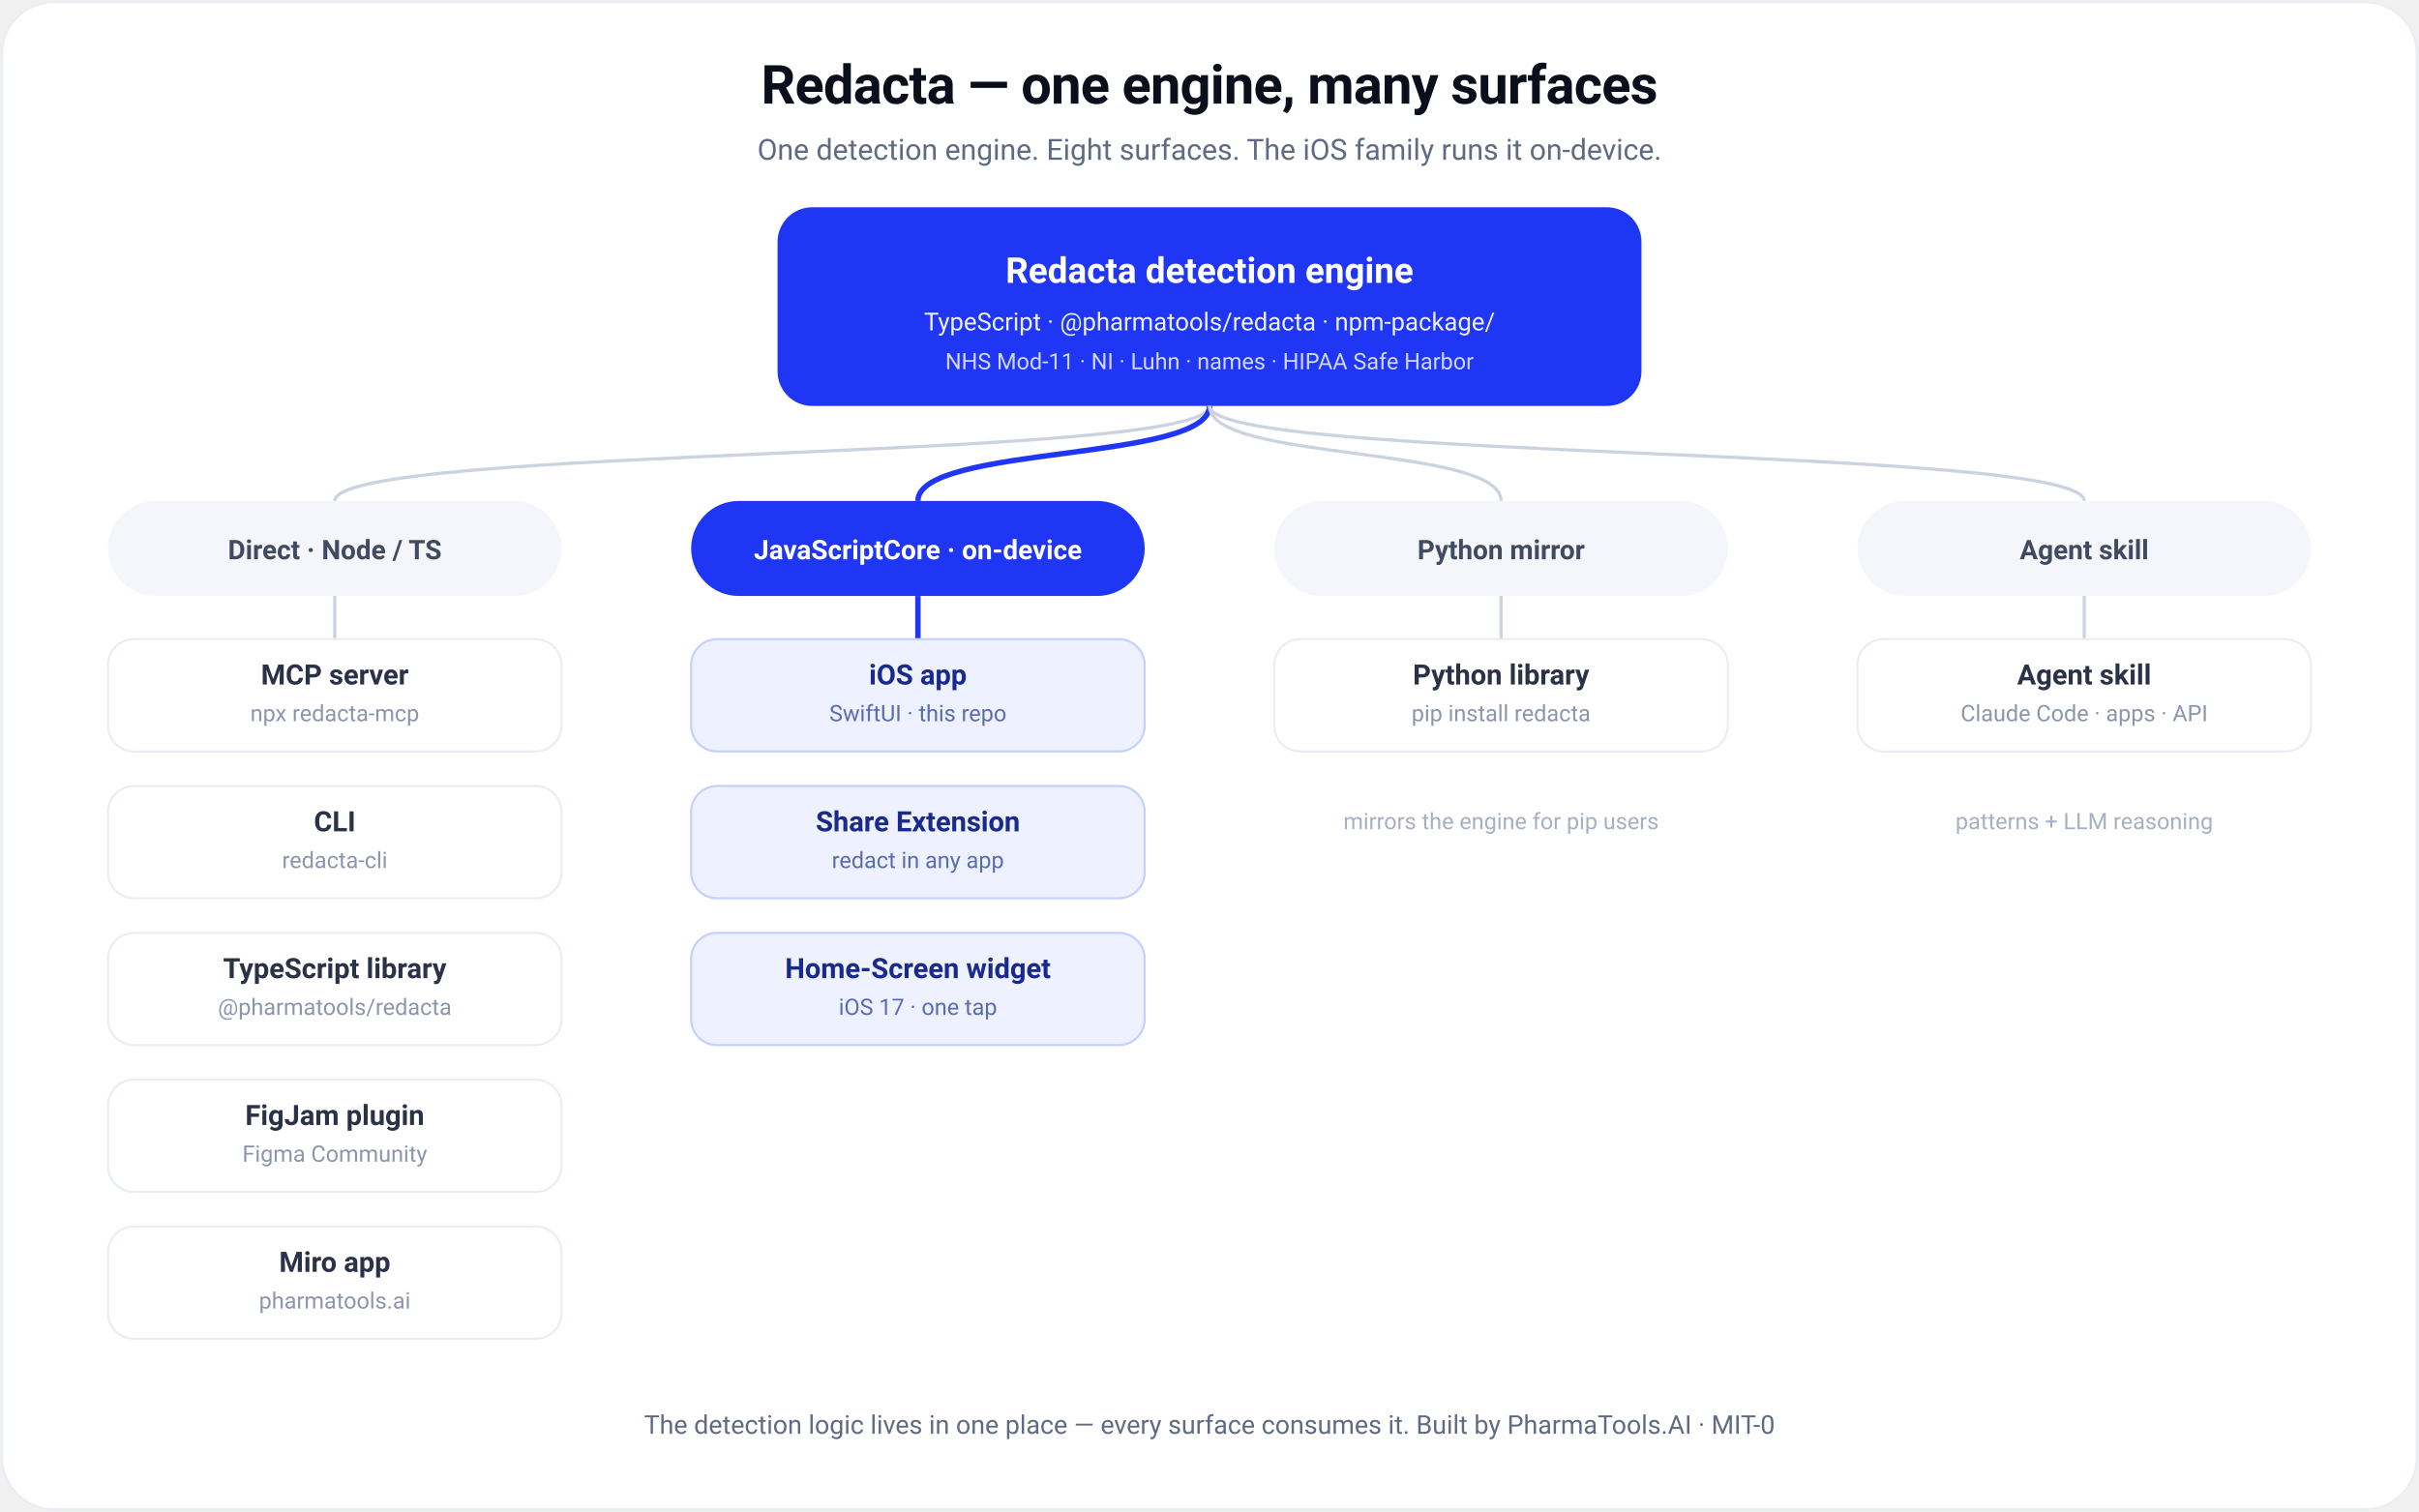
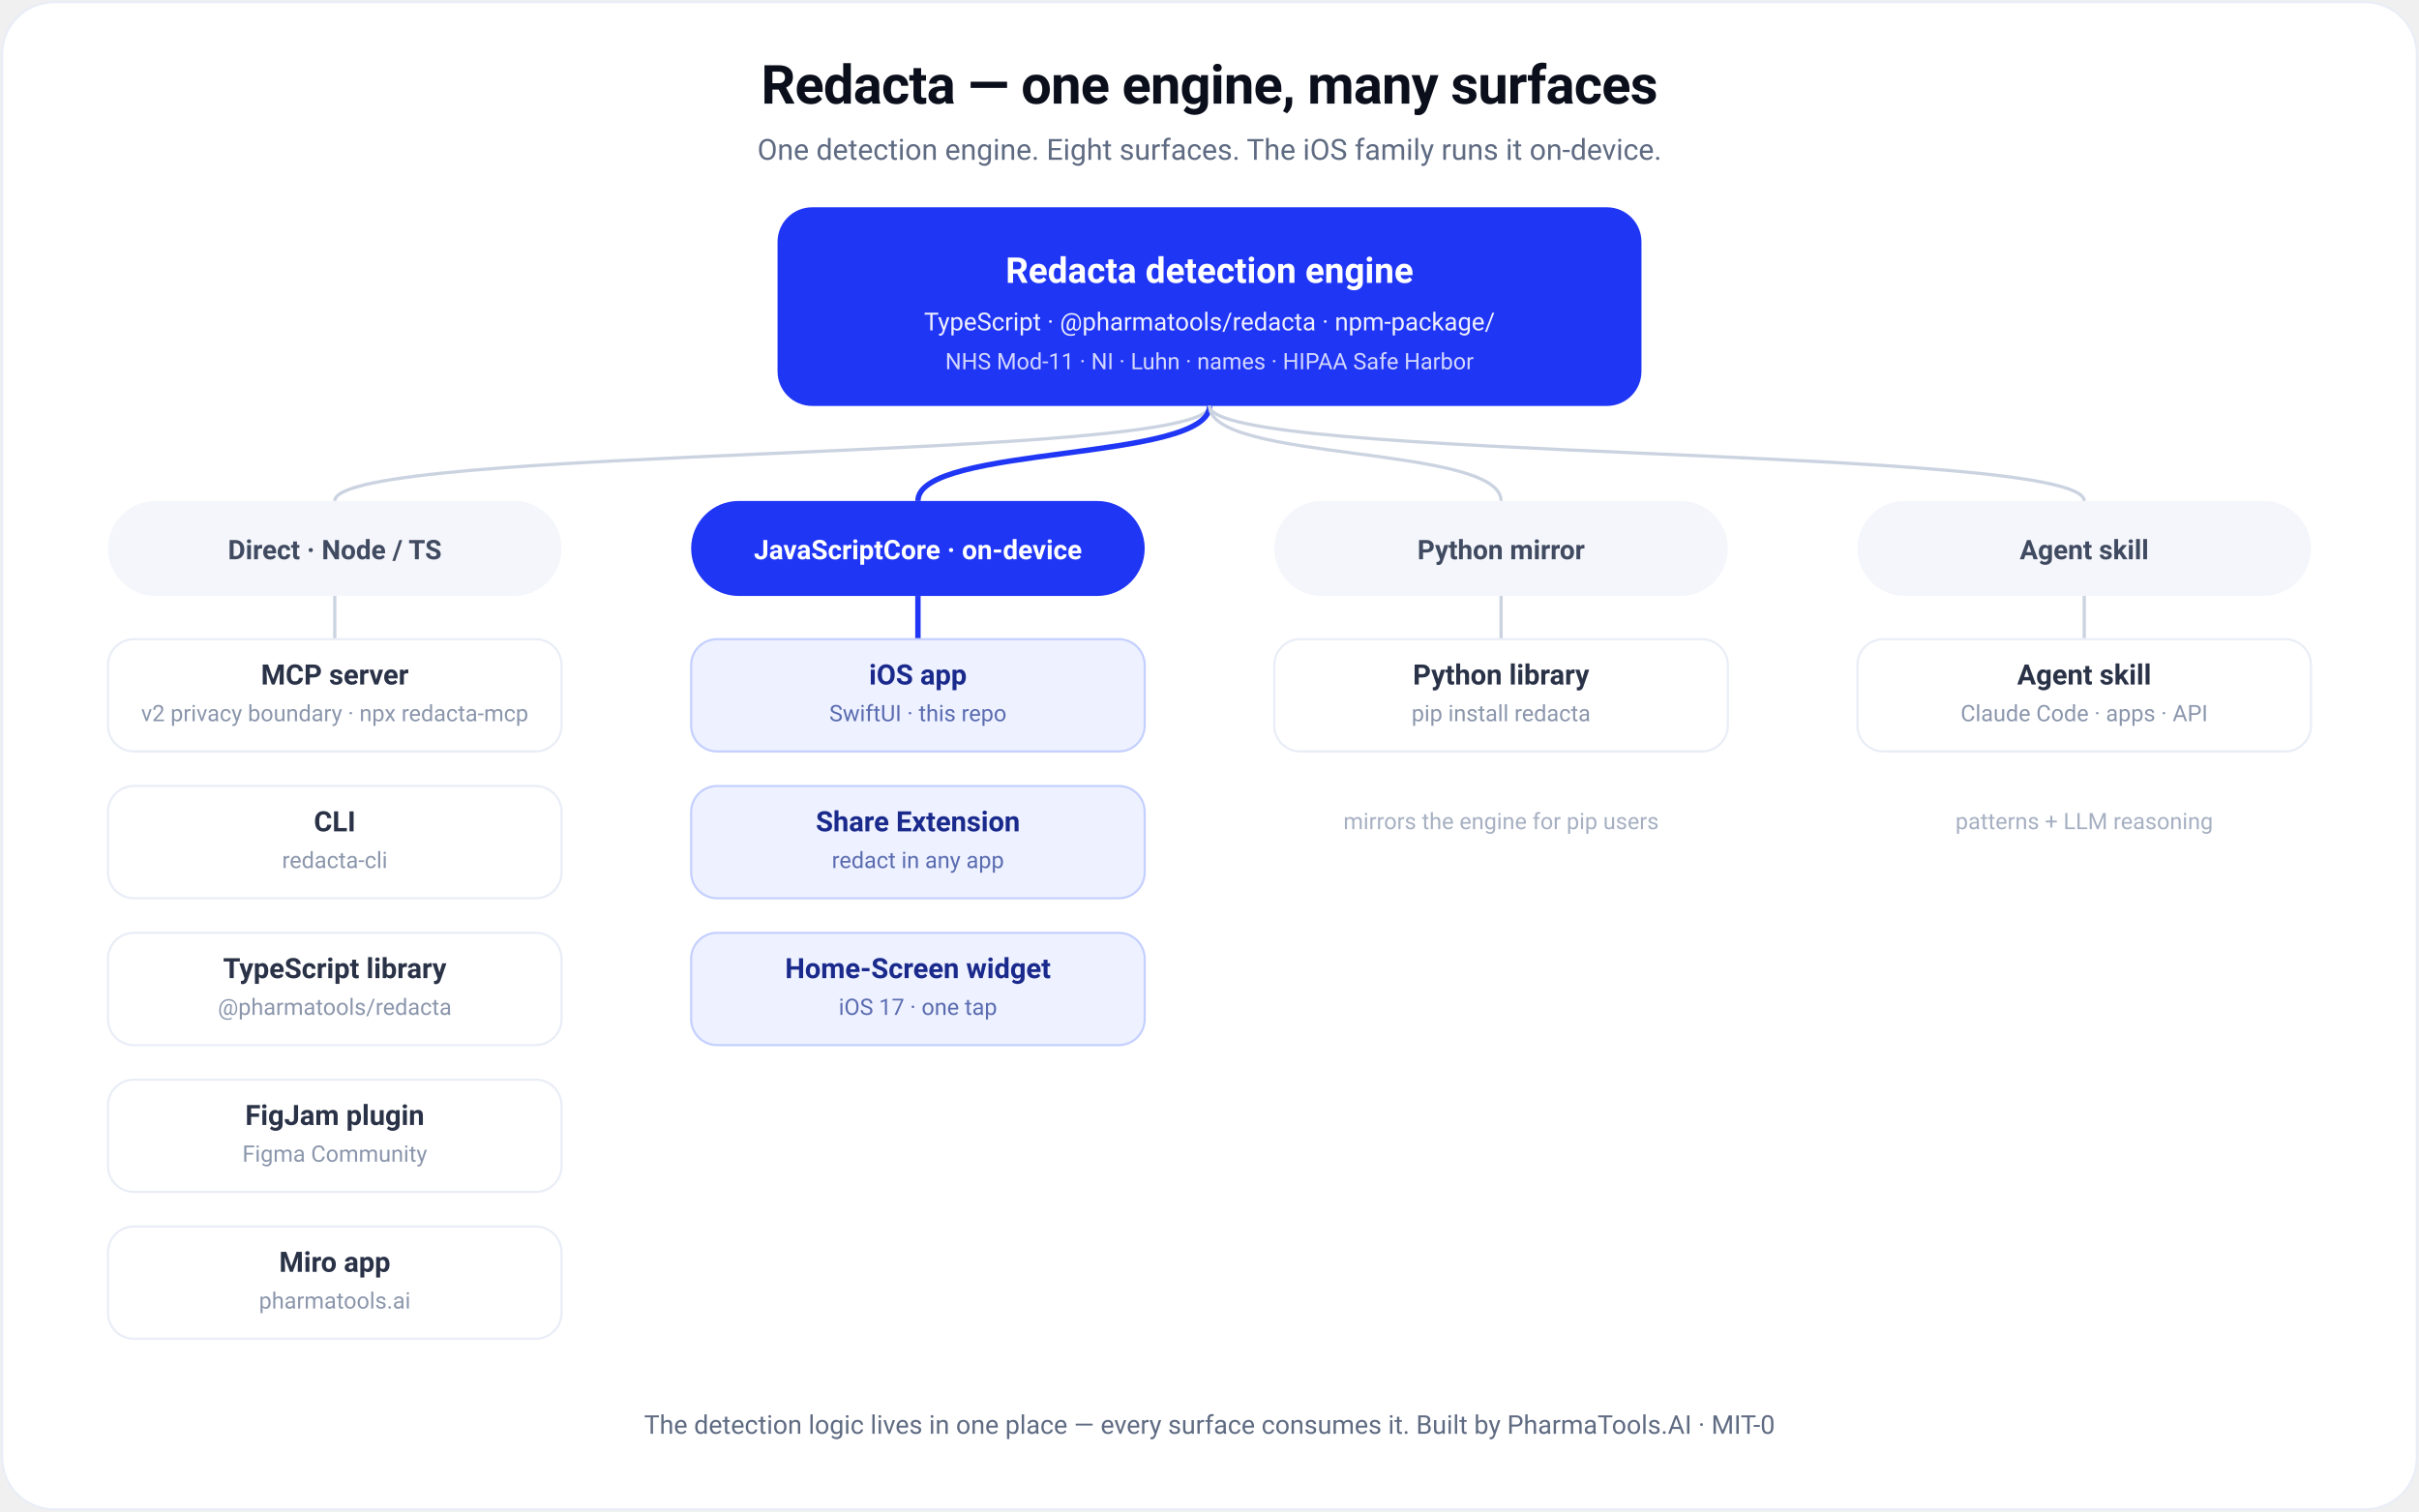
<svg xmlns="http://www.w3.org/2000/svg" viewBox="0 0 1120 700" role="img" aria-labelledby="t d" font-family="Poppins, ui-sans-serif, -apple-system, Segoe UI, Roboto, Helvetica, Arial, sans-serif">
  <rect x="1" y="1" width="1118" height="698" rx="24" fill="#FFFFFF" stroke="#E9EDF6" />
  <text x="560" y="48" text-anchor="middle" font-size="25" font-weight="700" fill="#0B0F1C" letter-spacing="-0.3">Redacta — one engine, many surfaces</text>
  <text x="560" y="74" text-anchor="middle" font-size="13.5" fill="#5F6B82">One detection engine. Eight surfaces. The iOS family runs it on-device.</text>
  <rect x="360" y="96" width="400" height="92" rx="16" fill="#2036F5" />
  <text x="560" y="131" text-anchor="middle" font-size="16.5" font-weight="700" fill="#FFFFFF">Redacta detection engine</text>
  <text x="560" y="153" text-anchor="middle" font-size="11.5" fill="#FFFFFF" opacity="0.92">TypeScript · @pharmatools/redacta · npm-package/</text>
  <text x="560" y="171" text-anchor="middle" font-size="10.5" fill="#FFFFFF" opacity="0.8">NHS Mod-11 · NI · Luhn · names · HIPAA Safe Harbor</text>
  <path d="M560,188 C560,214 155,206 155,232" fill="none" stroke="#CBD3E1" stroke-width="1.5" />
  <path d="M560,188 C560,214 425,206 425,232" fill="none" stroke="#2036F5" stroke-width="2.5" />
  <path d="M560,188 C560,214 695,206 695,232" fill="none" stroke="#CBD3E1" stroke-width="1.5" />
  <path d="M560,188 C560,214 965,206 965,232" fill="none" stroke="#CBD3E1" stroke-width="1.5" />
  <rect x="50" y="232" width="210" height="44" rx="22" fill="#F4F6FB" />
  <text x="155" y="259" text-anchor="middle" font-size="12.5" font-weight="600" fill="#404A60">Direct · Node / TS</text>
  <rect x="320" y="232" width="210" height="44" rx="22" fill="#2036F5" />
  <text x="425" y="259" text-anchor="middle" font-size="12.5" font-weight="600" fill="#FFFFFF">JavaScriptCore · on-device</text>
  <rect x="590" y="232" width="210" height="44" rx="22" fill="#F4F6FB" />
  <text x="695" y="259" text-anchor="middle" font-size="12.5" font-weight="600" fill="#404A60">Python mirror</text>
  <rect x="860" y="232" width="210" height="44" rx="22" fill="#F4F6FB" />
  <text x="965" y="259" text-anchor="middle" font-size="12.5" font-weight="600" fill="#404A60">Agent skill</text>
  <path d="M155,276 L155,296" stroke="#CBD3E1" stroke-width="1.5" />
  <path d="M425,276 L425,296" stroke="#2036F5" stroke-width="2.5" />
  <path d="M695,276 L695,296" stroke="#CBD3E1" stroke-width="1.5" />
  <path d="M965,276 L965,296" stroke="#CBD3E1" stroke-width="1.5" />
  <g font-size="13" font-weight="600">
    <rect x="50" y="296" width="210" height="52" rx="12" fill="#FFFFFF" stroke="#E9EDF6" />
    <text x="155" y="317" text-anchor="middle" fill="#2A3247">MCP server</text>
-     <text x="155" y="334" text-anchor="middle" font-size="10.5" font-weight="400" fill="#8B96AC">npx redacta-mcp</text>
+     <text x="155" y="334" text-anchor="middle" font-size="10.5" font-weight="400" fill="#8B96AC">v2 privacy boundary · npx redacta-mcp</text>
    <rect x="50" y="364" width="210" height="52" rx="12" fill="#FFFFFF" stroke="#E9EDF6" />
    <text x="155" y="385" text-anchor="middle" fill="#2A3247">CLI</text>
    <text x="155" y="402" text-anchor="middle" font-size="10.5" font-weight="400" fill="#8B96AC">redacta-cli</text>
    <rect x="50" y="432" width="210" height="52" rx="12" fill="#FFFFFF" stroke="#E9EDF6" />
    <text x="155" y="453" text-anchor="middle" fill="#2A3247">TypeScript library</text>
    <text x="155" y="470" text-anchor="middle" font-size="10.5" font-weight="400" fill="#8B96AC">@pharmatools/redacta</text>
    <rect x="50" y="500" width="210" height="52" rx="12" fill="#FFFFFF" stroke="#E9EDF6" />
    <text x="155" y="521" text-anchor="middle" fill="#2A3247">FigJam plugin</text>
    <text x="155" y="538" text-anchor="middle" font-size="10.5" font-weight="400" fill="#8B96AC">Figma Community</text>
    <rect x="50" y="568" width="210" height="52" rx="12" fill="#FFFFFF" stroke="#E9EDF6" />
    <text x="155" y="589" text-anchor="middle" fill="#2A3247">Miro app</text>
    <text x="155" y="606" text-anchor="middle" font-size="10.5" font-weight="400" fill="#8B96AC">pharmatools.ai</text>
  </g>
  <g font-size="13" font-weight="600">
    <rect x="320" y="296" width="210" height="52" rx="12" fill="#EEF1FF" stroke="#C4D0FF" />
    <text x="425" y="317" text-anchor="middle" fill="#1A2A8C">iOS app</text>
    <text x="425" y="334" text-anchor="middle" font-size="10.5" font-weight="400" fill="#5A6CB0">SwiftUI · this repo</text>
    <rect x="320" y="364" width="210" height="52" rx="12" fill="#EEF1FF" stroke="#C4D0FF" />
    <text x="425" y="385" text-anchor="middle" fill="#1A2A8C">Share Extension</text>
    <text x="425" y="402" text-anchor="middle" font-size="10.5" font-weight="400" fill="#5A6CB0">redact in any app</text>
    <rect x="320" y="432" width="210" height="52" rx="12" fill="#EEF1FF" stroke="#C4D0FF" />
    <text x="425" y="453" text-anchor="middle" fill="#1A2A8C">Home-Screen widget</text>
    <text x="425" y="470" text-anchor="middle" font-size="10.5" font-weight="400" fill="#5A6CB0">iOS 17 · one tap</text>
  </g>
  <g font-size="13" font-weight="600">
    <rect x="590" y="296" width="210" height="52" rx="12" fill="#FFFFFF" stroke="#E9EDF6" />
    <text x="695" y="317" text-anchor="middle" fill="#2A3247">Python library</text>
    <text x="695" y="334" text-anchor="middle" font-size="10.5" font-weight="400" fill="#8B96AC">pip install redacta</text>
  </g>
  <g font-size="13" font-weight="600">
    <rect x="860" y="296" width="210" height="52" rx="12" fill="#FFFFFF" stroke="#E9EDF6" />
    <text x="965" y="317" text-anchor="middle" fill="#2A3247">Agent skill</text>
    <text x="965" y="334" text-anchor="middle" font-size="10.5" font-weight="400" fill="#8B96AC">Claude Code · apps · API</text>
  </g>
  <text x="695" y="384" text-anchor="middle" font-size="10.5" fill="#A6B0C2">mirrors the engine for pip users</text>
  <text x="965" y="384" text-anchor="middle" font-size="10.5" fill="#A6B0C2">patterns + LLM reasoning</text>
  <text x="560" y="664" text-anchor="middle" font-size="12" fill="#5F6B82">The detection logic lives in one place — every surface consumes it. Built by PharmaTools.AI · MIT-0</text>
</svg>
